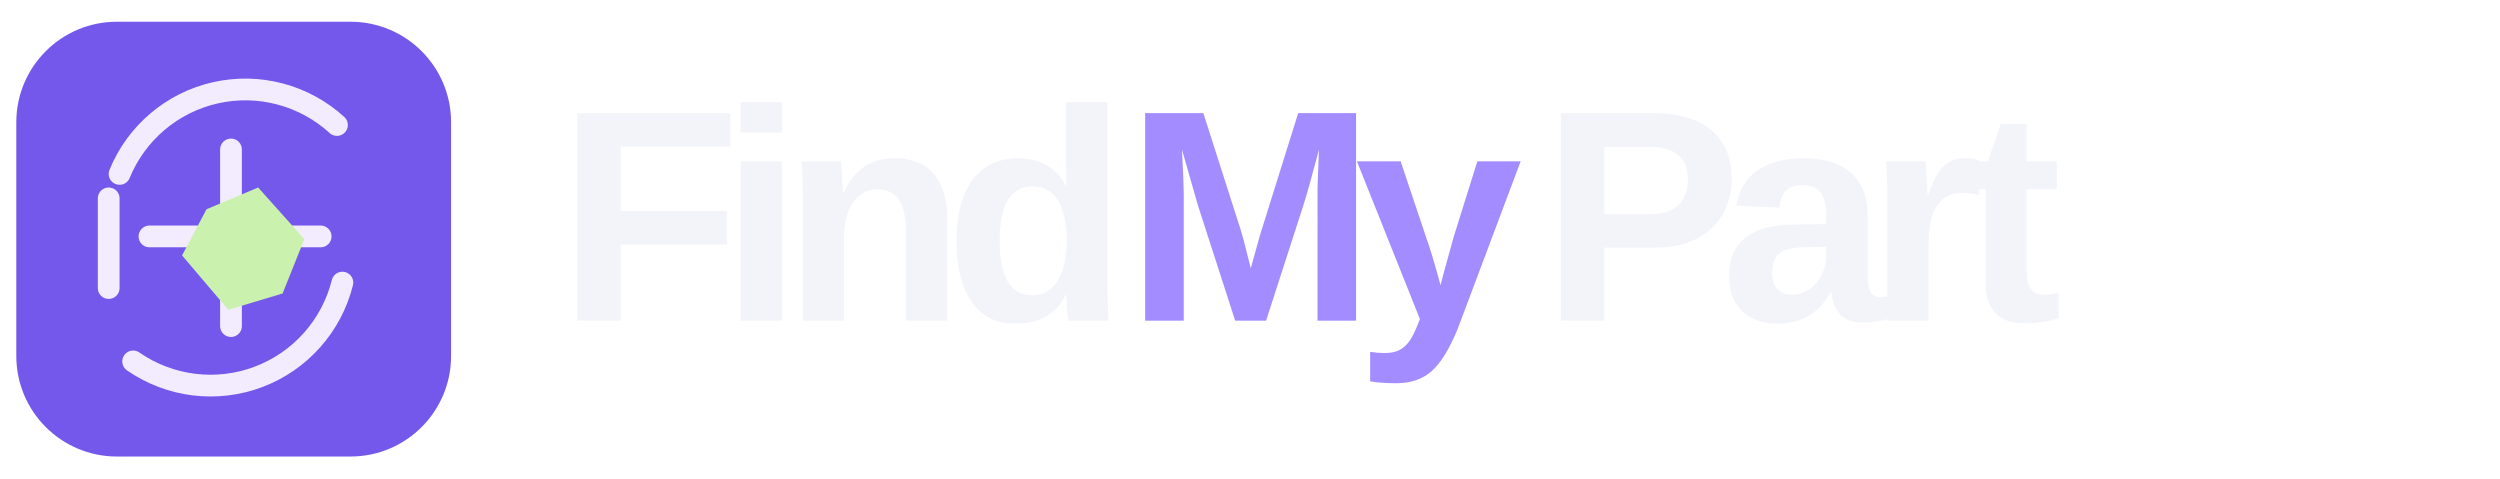
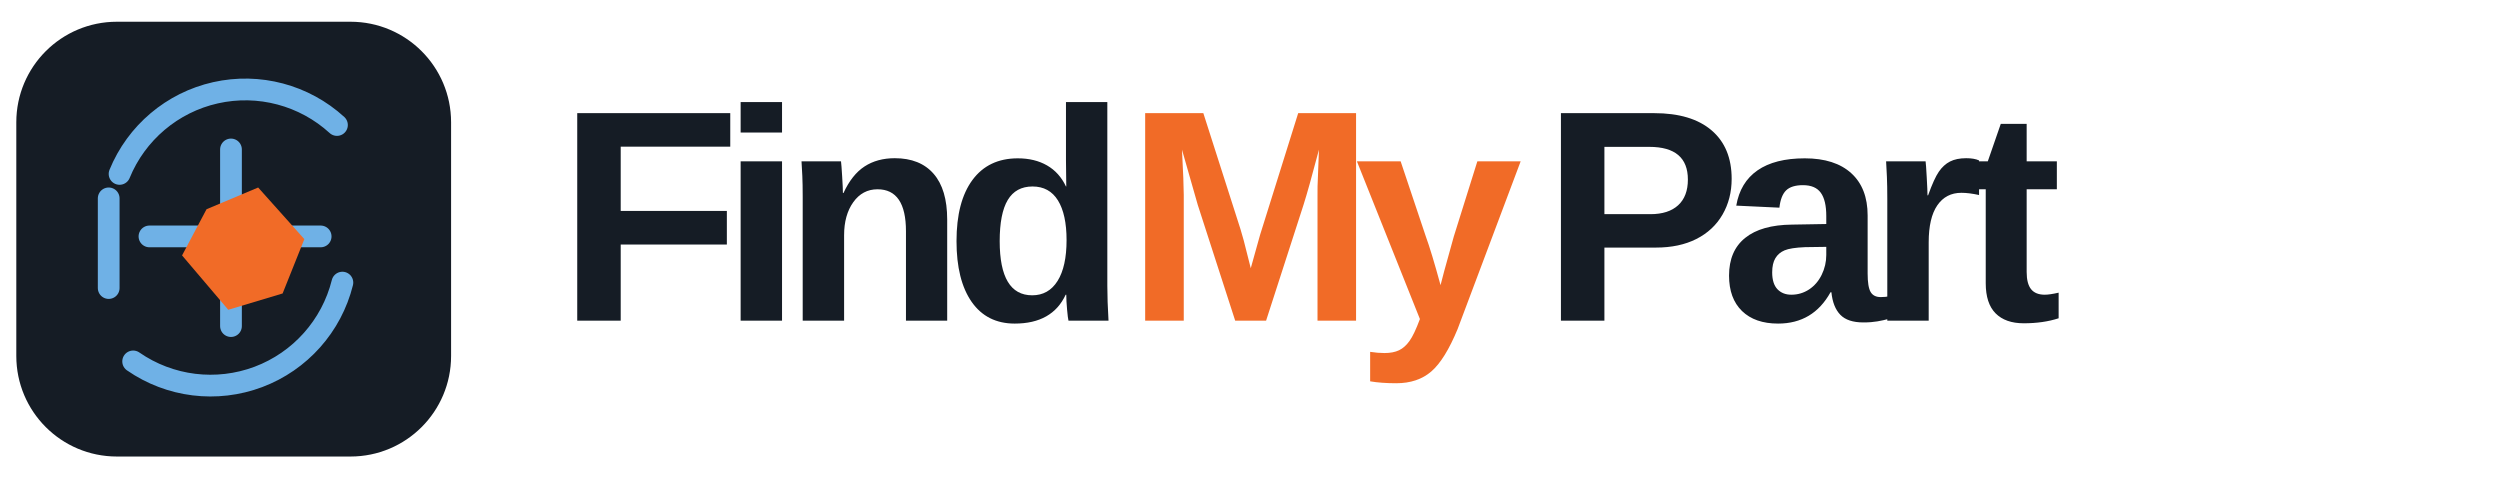
<svg xmlns="http://www.w3.org/2000/svg" viewBox="0 0 920 176" role="img" aria-labelledby="t">
  <g transform="translate(6 8)">
-     <rect width="160" height="160" rx="37" fill="#7358eb" />
-     <g fill="none" stroke="#f3ecff" stroke-width="8" stroke-linecap="round">
+     <rect width="160" height="160" rx="37" fill="#151c25" />
+     <g fill="none" stroke="#6fb1e6" stroke-width="8" stroke-linecap="round">
      <path d="M38 56A50 50 0 0 1 118 38M120 96A50 50 0 0 1 43 125M34 98V65" />
      <path d="M79 47v20m0 25v20M49 79h18m25 0h20" />
    </g>
-     <path d="m70 69 19-8 17 19-8 20-20 6-17-20z" fill="#caf1ad" />
+     <path d="m70 69 19-8 17 19-8 20-20 6-17-20z" fill="#f16b27" />
  </g>
-   <text x="205" y="118" fill="#f3f4fa" font-family="Arial,Helvetica,sans-serif" font-size="111" font-weight="800" letter-spacing="-8">Find</text>
-   <text x="414" y="118" fill="#a38cff" font-family="Arial,Helvetica,sans-serif" font-size="111" font-weight="800" letter-spacing="-8">My</text>
-   <text x="567" y="118" fill="#f3f4fa" font-family="Arial,Helvetica,sans-serif" font-size="111" font-weight="800" letter-spacing="-8">Part</text>
+   <text x="205" y="118" fill="#151c25" font-family="Arial,Helvetica,sans-serif" font-size="111" font-weight="800" letter-spacing="-8">Find</text>
+   <text x="414" y="118" fill="#f16b27" font-family="Arial,Helvetica,sans-serif" font-size="111" font-weight="800" letter-spacing="-8">My</text>
+   <text x="567" y="118" fill="#151c25" font-family="Arial,Helvetica,sans-serif" font-size="111" font-weight="800" letter-spacing="-8">Part</text>
</svg>
